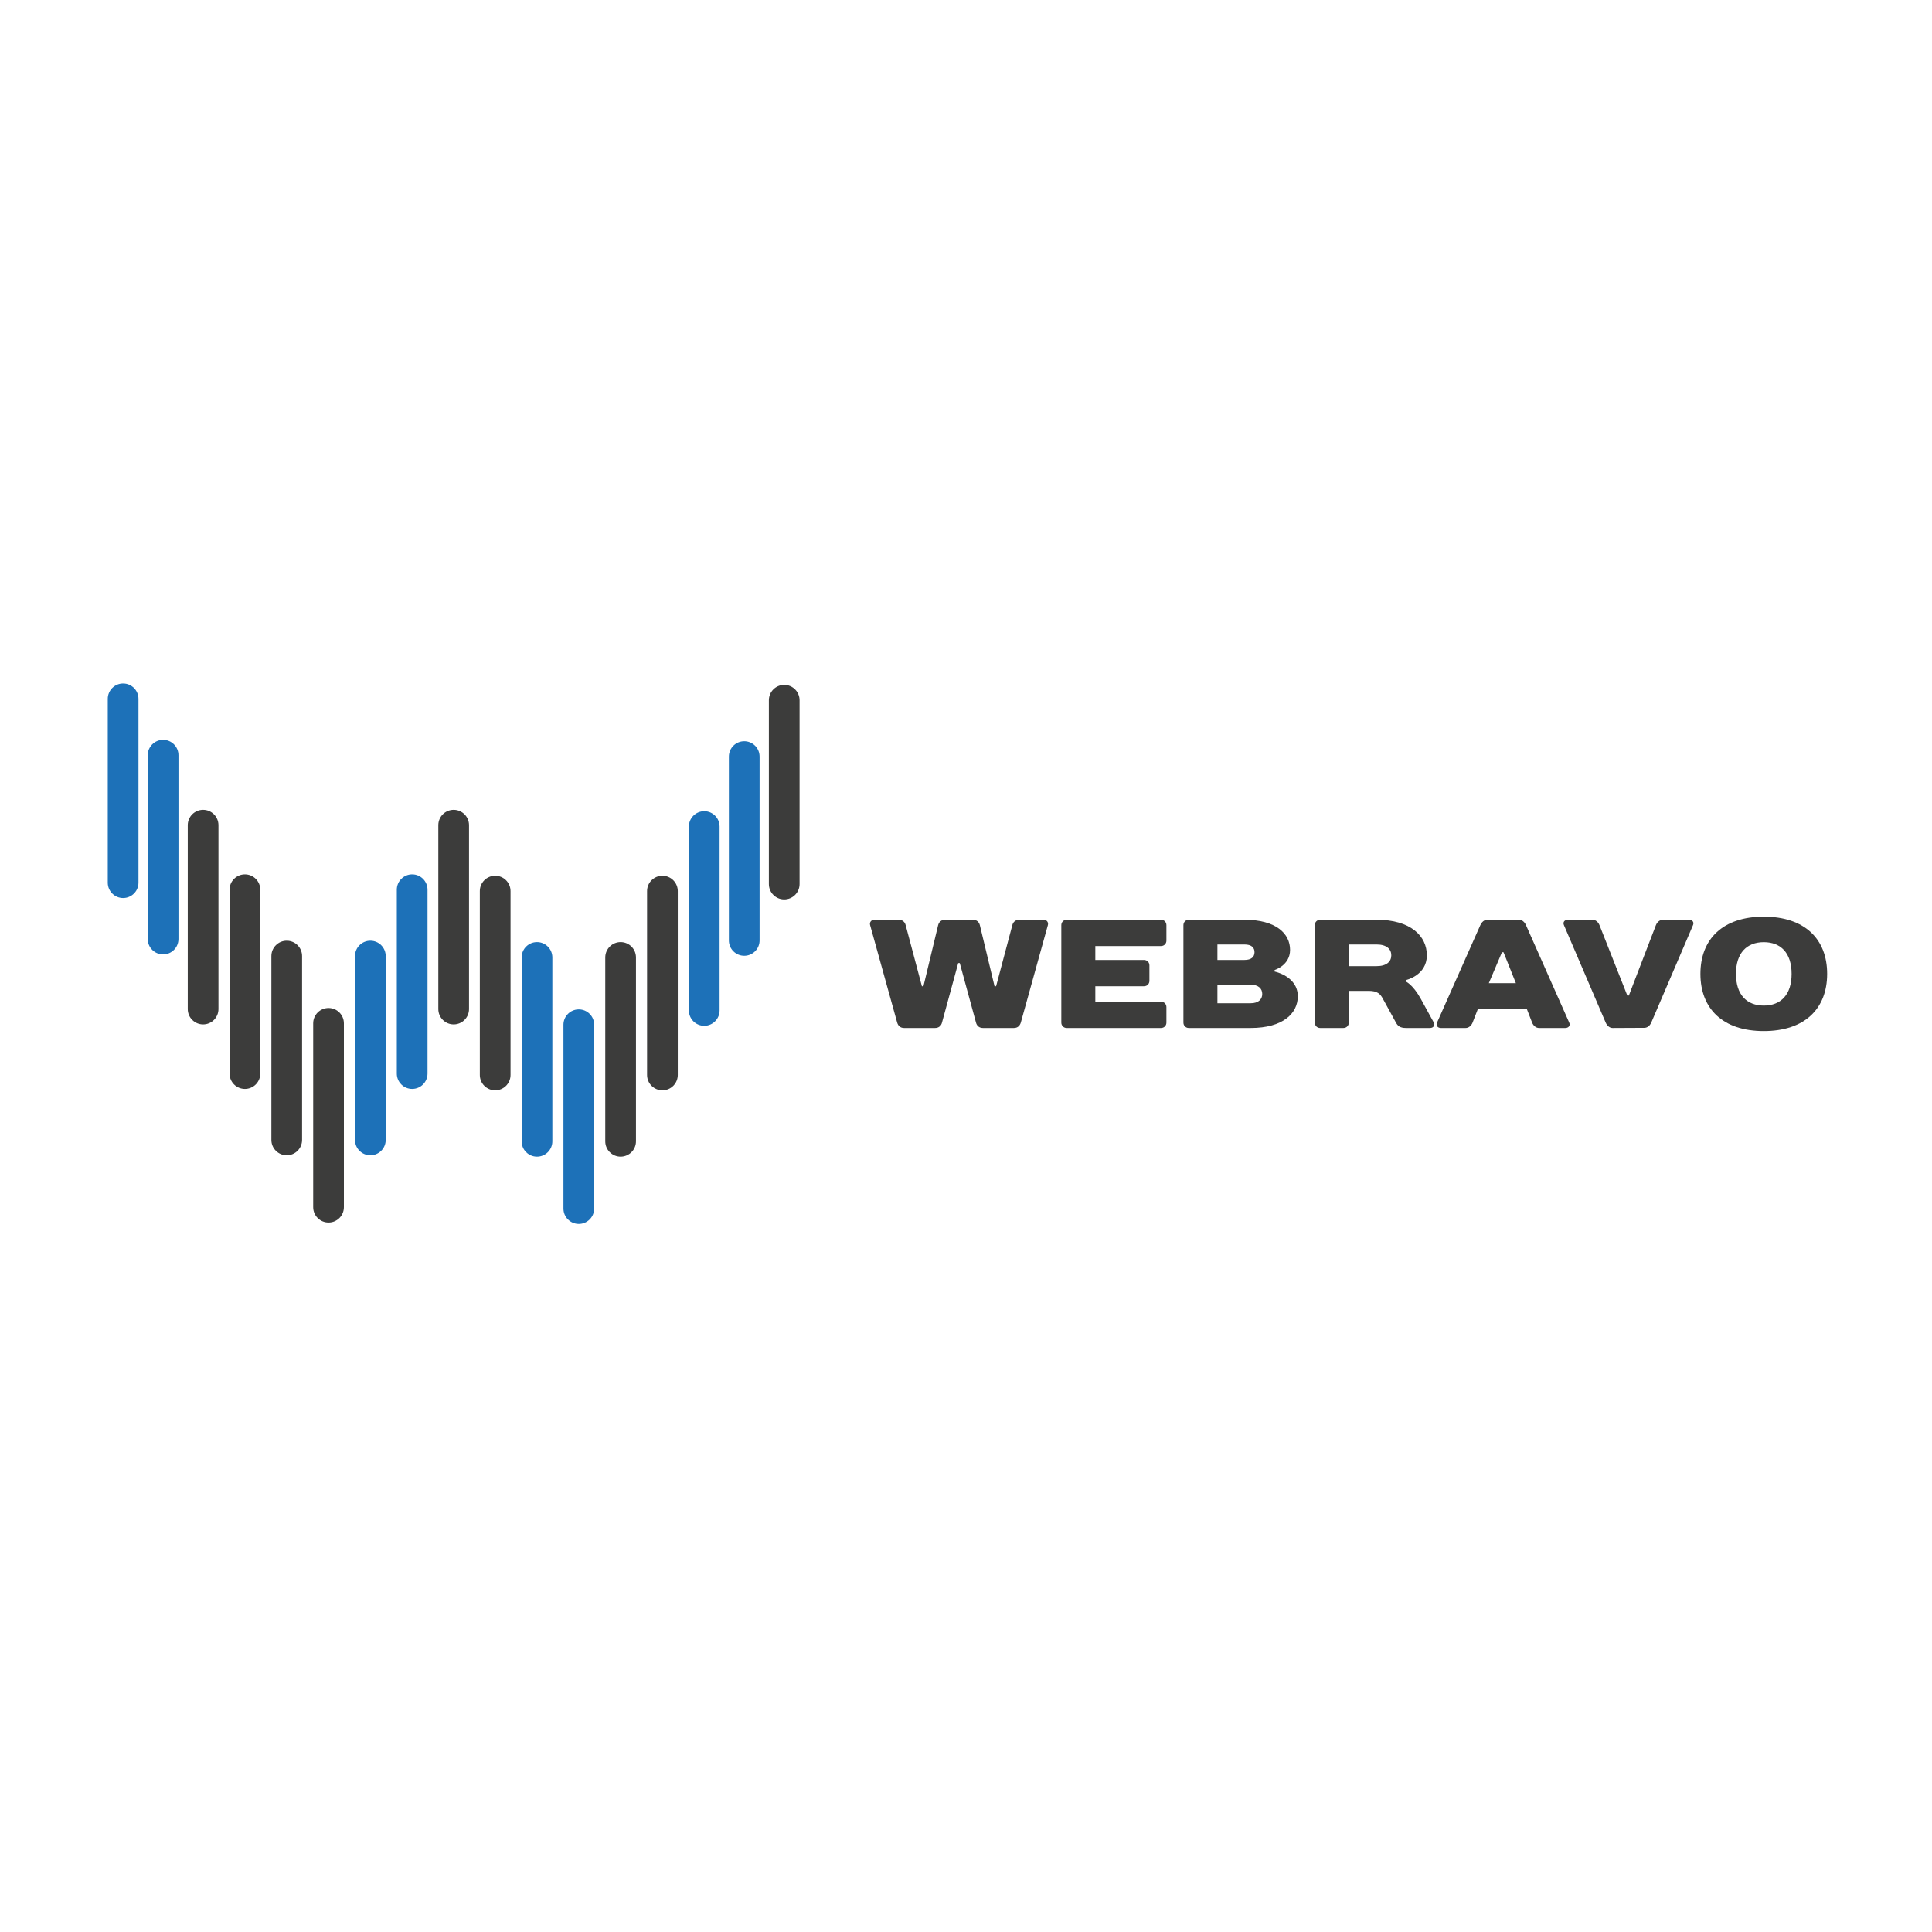
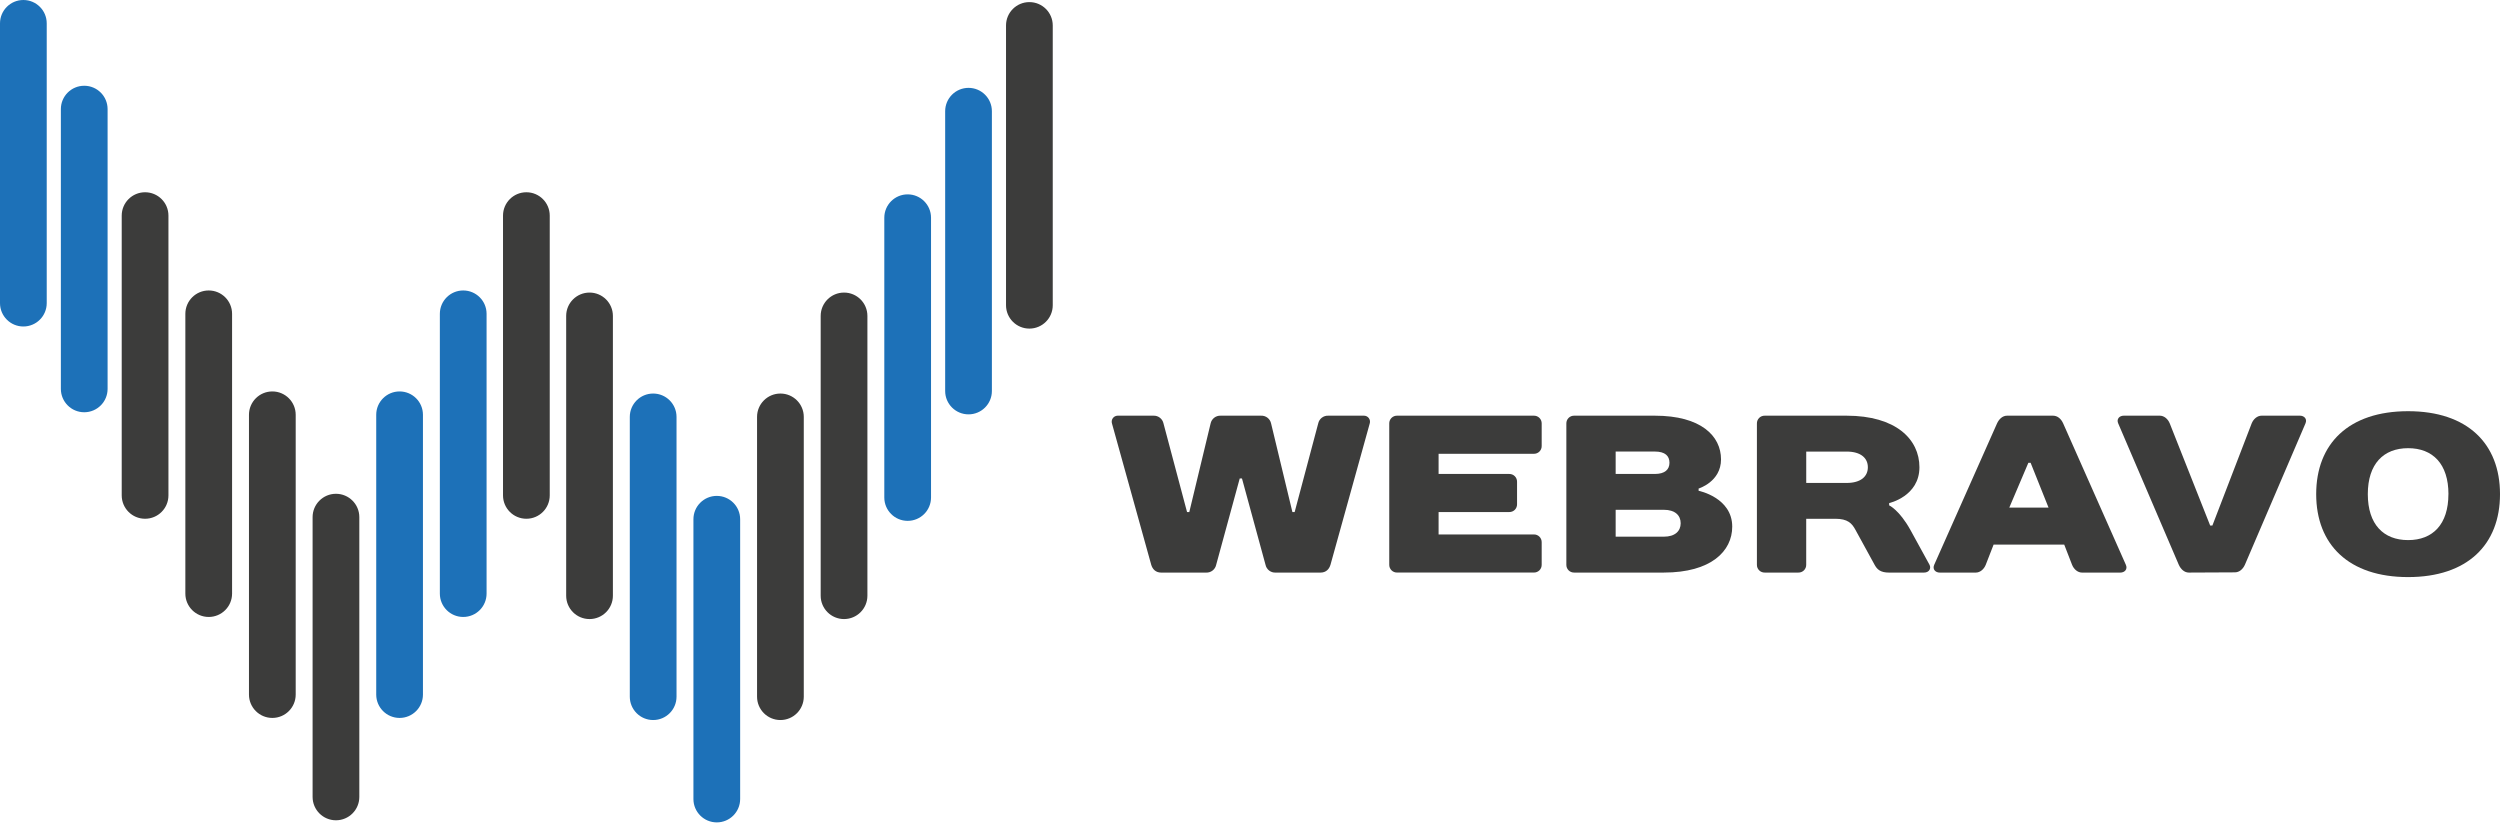
- <svg xmlns="http://www.w3.org/2000/svg" version="1.1" id="Layer_1" x="0px" y="0px" viewBox="0 0 3000 3000" style="enable-background:new 0 0 3000 3000;" xml:space="preserve">
-   <style type="text/css">
- 	.st0{fill:#1D71B8;}
- 	.st1{fill:#3C3C3B;}
- </style>
-   <path class="st0" d="M191.18,1394.48L191.18,1394.48c13.17,0,23.84-10.67,23.84-23.84v-285.48c0-13.17-10.67-23.84-23.84-23.84h0  c-13.17,0-23.84,10.67-23.84,23.84v285.48C167.34,1383.81,178.01,1394.48,191.18,1394.48z" />
-   <path class="st0" d="M253.28,1481.99L253.28,1481.99c13.17,0,23.84-10.67,23.84-23.84v-285.48c0-13.17-10.67-23.84-23.84-23.84h0  c-13.17,0-23.84,10.67-23.84,23.84v285.48C229.44,1471.32,240.12,1481.99,253.28,1481.99z" />
-   <path class="st1" d="M315.38,1590.67L315.38,1590.67c13.17,0,23.84-10.67,23.84-23.84v-285.48c0-13.17-10.67-23.84-23.84-23.84h0  c-13.17,0-23.84,10.67-23.84,23.84v285.48C291.54,1580,302.22,1590.67,315.38,1590.67z" />
-   <path class="st1" d="M380.31,1690.88L380.31,1690.88c13.17,0,23.84-10.67,23.84-23.84v-285.48c0-13.17-10.67-23.84-23.84-23.84h0  c-13.17,0-23.84,10.67-23.84,23.84v285.48C356.47,1680.21,367.14,1690.88,380.31,1690.88z" />
-   <path class="st1" d="M445.23,1793.91L445.23,1793.91c13.17,0,23.84-10.67,23.84-23.84v-285.48c0-13.17-10.67-23.84-23.84-23.84h0  c-13.17,0-23.84,10.67-23.84,23.84v285.48C421.39,1783.24,432.07,1793.91,445.23,1793.91z" />
-   <path class="st1" d="M510.16,1898.35L510.16,1898.35c13.17,0,23.84-10.67,23.84-23.84v-285.48c0-13.17-10.67-23.84-23.84-23.84h0  c-13.17,0-23.84,10.67-23.84,23.84v285.48C486.32,1887.68,496.99,1898.35,510.16,1898.35z" />
-   <path class="st0" d="M575.08,1793.91L575.08,1793.91c13.17,0,23.84-10.67,23.84-23.84v-285.48c0-13.17-10.67-23.84-23.84-23.84l0,0  c-13.17,0-23.84,10.67-23.84,23.84v285.48C551.24,1783.24,561.91,1793.91,575.08,1793.91z" />
-   <path class="st0" d="M640.01,1690.88L640.01,1690.88c13.17,0,23.84-10.67,23.84-23.84v-285.48c0-13.17-10.67-23.84-23.84-23.84h0  c-13.17,0-23.84,10.67-23.84,23.84v285.48C616.17,1680.21,626.84,1690.88,640.01,1690.88z" />
-   <path class="st1" d="M1217.74,1396.64L1217.74,1396.64c-13.17,0-23.84-10.67-23.84-23.84v-285.48c0-13.17,10.67-23.84,23.84-23.84  l0,0c13.17,0,23.84,10.67,23.84,23.84v285.48C1241.58,1385.96,1230.91,1396.64,1217.74,1396.64z" />
-   <path class="st0" d="M1155.64,1484.14L1155.64,1484.14c-13.17,0-23.84-10.67-23.84-23.84v-285.48c0-13.17,10.67-23.84,23.84-23.84  l0,0c13.17,0,23.84,10.67,23.84,23.84v285.48C1179.48,1473.47,1168.8,1484.14,1155.64,1484.14z" />
-   <path class="st0" d="M1093.54,1592.82L1093.54,1592.82c-13.17,0-23.84-10.67-23.84-23.84V1283.5c0-13.17,10.67-23.84,23.84-23.84h0  c13.17,0,23.84,10.67,23.84,23.84v285.48C1117.38,1582.15,1106.7,1592.82,1093.54,1592.82z" />
-   <path class="st1" d="M1028.61,1693.03L1028.61,1693.03c-13.17,0-23.84-10.67-23.84-23.84v-285.48c0-13.17,10.67-23.84,23.84-23.84  l0,0c13.17,0,23.84,10.67,23.84,23.84v285.48C1052.45,1682.36,1041.78,1693.03,1028.61,1693.03z" />
-   <path class="st1" d="M963.69,1796.06L963.69,1796.06c-13.17,0-23.84-10.67-23.84-23.84v-285.48c0-13.17,10.67-23.84,23.84-23.84h0  c13.17,0,23.84,10.67,23.84,23.84v285.48C987.53,1785.39,976.85,1796.06,963.69,1796.06z" />
-   <path class="st0" d="M898.76,1900.51L898.76,1900.51c-13.17,0-23.84-10.67-23.84-23.84v-285.48c0-13.17,10.67-23.84,23.84-23.84h0  c13.17,0,23.84,10.67,23.84,23.84v285.48C922.6,1889.83,911.93,1900.51,898.76,1900.51z" />
-   <path class="st0" d="M833.84,1796.06L833.84,1796.06c-13.17,0-23.84-10.67-23.84-23.84v-285.48c0-13.17,10.67-23.84,23.84-23.84h0  c13.17,0,23.84,10.67,23.84,23.84v285.48C857.68,1785.39,847.01,1796.06,833.84,1796.06z" />
-   <path class="st1" d="M768.91,1693.03L768.91,1693.03c-13.17,0-23.84-10.67-23.84-23.84v-285.48c0-13.17,10.67-23.84,23.84-23.84l0,0  c13.17,0,23.84,10.67,23.84,23.84v285.48C792.75,1682.36,782.08,1693.03,768.91,1693.03z" />
-   <path class="st1" d="M704.46,1590.67L704.46,1590.67c13.17,0,23.84-10.67,23.84-23.84v-285.48c0-13.17-10.67-23.84-23.84-23.84h0  c-13.17,0-23.84,10.67-23.84,23.84v285.48C680.62,1580,691.29,1590.67,704.46,1590.67z" />
-   <g>
-     <path class="st1" d="M1510.73,1428.21c6,0,9.6,3.6,10.8,8.4l22.8,94.8h2.4l25.2-94.8c1.2-4.8,4.8-8.4,10.8-8.4h38.4   c3.6,0,7.44,3.6,6,8.4l-42,151.2c-1.44,4.8-4.8,8.4-10.8,8.4h-48c-6,0-9.6-3.6-10.8-8.4l-25.2-92.4h-2.4l-25.2,92.4   c-1.2,4.8-4.8,8.4-10.8,8.4h-48c-6,0-9.36-3.6-10.8-8.4l-42-151.2c-1.44-4.8,2.4-8.4,6-8.4h38.4c6,0,9.6,3.6,10.8,8.4l25.2,94.8   h2.4l22.8-94.8c1.2-4.8,4.8-8.4,10.8-8.4H1510.73z" />
-     <path class="st1" d="M1811.21,1460.61c0,4.8-3.6,8.4-8.4,8.4h-102v21.6h75.6c4.8,0,8.4,3.6,8.4,8.4v24c0,4.8-3.6,8.4-8.4,8.4h-75.6   v24h102c4.8,0,8.4,3.6,8.4,8.4v24c0,4.8-3.6,8.4-8.4,8.4h-146.4c-4.8,0-8.4-3.6-8.4-8.4v-151.2c0-4.8,3.6-8.4,8.4-8.4h146.4   c4.8,0,8.4,3.6,8.4,8.4V1460.61z" />
-     <path class="st1" d="M1979.21,1506.21v2.4c0,0,36,7.2,36,38.4c0,26.4-22.8,49.2-73.2,49.2h-96c-4.8,0-8.4-3.6-8.4-8.4v-151.2   c0-4.8,3.6-8.4,8.4-8.4h86.4c49.2,0,70.8,21.6,70.8,46.8C2003.21,1499.01,1979.21,1506.21,1979.21,1506.21z M1890.41,1466.61v24h42   c10.8,0,15.6-4.8,15.6-12s-4.56-12-15.6-12H1890.41z M1890.41,1529.01v28.8h51.6c12,0,18-6,18-14.4s-6-14.4-18-14.4H1890.41z" />
-     <path class="st1" d="M2183.21,1524.21c0,0,10.8,4.8,22.8,26.4l20.4,37.2c1.92,3.6,0,8.4-6,8.4h-37.2c-9.6,0-12.96-3.6-15.6-8.4   l-20.4-37.2c-3.84-7.2-8.4-12-21.6-12h-31.2v49.2c0,4.8-3.6,8.4-8.4,8.4h-36c-4.8,0-8.4-3.6-8.4-8.4v-151.2c0-4.8,3.6-8.4,8.4-8.4   h87.6c52.8,0,78,25.2,78,55.2c0,31.2-32.4,38.4-32.4,38.4V1524.21z M2137.61,1500.21c15.6,0,22.8-7.2,22.8-16.8   c0-9.6-7.2-16.8-22.8-16.8h-43.2v33.6H2137.61z" />
-     <path class="st1" d="M2370.64,1566.21h-75.6l-8.4,21.6c-1.92,4.8-6,8.4-10.8,8.4h-38.4c-4.8,0-8.16-3.6-6-8.4l67.2-151.2   c2.16-4.8,6-8.4,10.8-8.4h49.2c4.8,0,8.64,3.36,10.8,8.16l67.2,151.44c2.16,4.8-1.2,8.4-6,8.4h-40.8c-4.8,0-8.88-3.6-10.8-8.4   L2370.64,1566.21z M2311.84,1526.61h42l-19.2-48h-2.4L2311.84,1526.61z" />
-     <path class="st1" d="M2526.88,1545.81h2.4l42-109.2c1.92-4.8,6-8.4,10.8-8.4h40.8c4.8,0,8.16,3.6,6,8.4l-64.8,151.2   c-2.16,4.8-6,8.16-10.8,8.16l-49.2,0.24c-4.8,0-8.64-3.6-10.8-8.4l-64.8-151.2c-2.16-4.8,1.2-8.4,6-8.4h38.4   c4.8,0,8.88,3.6,10.8,8.4L2526.88,1545.81z" />
-     <path class="st1" d="M2837.2,1512.21c0,54-34.8,88.8-98.4,88.8s-98.4-34.8-98.4-88.8c0-54,34.8-88.8,98.4-88.8   S2837.2,1458.21,2837.2,1512.21z M2782,1512.21c0-32.4-16.8-49.2-43.2-49.2c-26.4,0-43.2,16.8-43.2,49.2   c0,32.4,16.8,49.2,43.2,49.2C2765.2,1561.41,2782,1544.61,2782,1512.21z" />
-   </g>
+ <svg xmlns="http://www.w3.org/2000/svg" id="Layer_1" data-name="Layer 1" viewBox="0 0 2790.1 917.83">
+   <defs>
+     <style>.cls-1{fill:#1d71b8;}.cls-2{fill:#3c3c3b;}</style>
+   </defs>
+   <rect class="cls-1" x="82.47" y="948.52" width="52.15" height="364.38" rx="26.07" transform="translate(134.62 1312.9) rotate(180)" />
+   <rect class="cls-1" x="150.39" y="1044.23" width="52.15" height="364.38" rx="26.07" transform="translate(270.47 1504.32) rotate(180)" />
+   <rect class="cls-2" x="218.32" y="1163.09" width="52.15" height="364.38" rx="26.07" transform="translate(406.31 1742.04) rotate(180)" />
+   <rect class="cls-2" x="289.32" y="1272.69" width="52.15" height="364.38" rx="26.07" transform="translate(548.33 1961.24) rotate(-180)" />
+   <rect class="cls-2" x="360.33" y="1385.38" width="52.15" height="364.38" rx="26.07" transform="translate(690.34 2186.62) rotate(180)" />
+   <rect class="cls-2" x="431.34" y="1499.61" width="52.15" height="364.38" rx="26.07" transform="translate(832.36 2415.08) rotate(180)" />
+   <rect class="cls-1" x="502.35" y="1385.38" width="52.15" height="364.38" rx="26.07" transform="translate(974.38 2186.62) rotate(180)" />
+   <rect class="cls-1" x="573.36" y="1272.69" width="52.15" height="364.38" rx="26.07" transform="translate(1116.4 1961.24) rotate(180)" />
+   <rect class="cls-2" x="1122.76" y="2.35" width="52.15" height="364.38" rx="26.07" />
+   <rect class="cls-1" x="1054.84" y="98.06" width="52.15" height="364.38" rx="26.07" />
+   <rect class="cls-1" x="986.92" y="216.92" width="52.15" height="364.38" rx="26.07" />
+   <rect class="cls-2" x="915.91" y="326.52" width="52.15" height="364.38" rx="26.07" />
+   <rect class="cls-2" x="844.9" y="439.21" width="52.15" height="364.38" rx="26.07" />
+   <rect class="cls-1" x="773.89" y="553.44" width="52.15" height="364.38" rx="26.07" />
+   <rect class="cls-1" x="702.88" y="439.21" width="52.15" height="364.38" rx="26.07" />
+   <rect class="cls-2" x="631.87" y="326.52" width="52.15" height="364.38" rx="26.07" />
+   <rect class="cls-2" x="643.85" y="1163.09" width="52.15" height="364.38" rx="26.07" transform="translate(1257.38 1742.04) rotate(180)" />
+   <path class="cls-2" d="M1489.83,1412.44a11,11,0,0,1,11.25,8.75l23.77,98.82h2.5l26.27-98.82a11,11,0,0,1,11.26-8.75h40a6.7,6.7,0,0,1,6.25,8.75l-43.78,157.62c-1.5,5-5,8.75-11.26,8.75h-50a11,11,0,0,1-11.26-8.75l-26.27-96.32h-2.5l-26.27,96.32a11,11,0,0,1-11.26,8.75h-50c-6.26,0-9.76-3.75-11.26-8.75l-43.78-157.62a6.7,6.7,0,0,1,6.25-8.75h40a11,11,0,0,1,11.26,8.75l26.27,98.82h2.5l23.77-98.82a11,11,0,0,1,11.25-8.75Z" transform="translate(-82.47 -948.52)" />
+   <path class="cls-2" d="M1803.05,1446.21a8.55,8.55,0,0,1-8.75,8.76H1688v22.51h78.81a8.55,8.55,0,0,1,8.75,8.76v25a8.54,8.54,0,0,1-8.75,8.75H1688v25H1794.3a8.55,8.55,0,0,1,8.75,8.76v25a8.54,8.54,0,0,1-8.75,8.75H1641.69a8.55,8.55,0,0,1-8.76-8.75V1421.19a8.55,8.55,0,0,1,8.76-8.75H1794.3a8.54,8.54,0,0,1,8.75,8.75Z" transform="translate(-82.47 -948.52)" />
+   <path class="cls-2" d="M1978.18,1493.75v2.5s37.53,7.5,37.53,40c0,27.52-23.77,51.28-76.31,51.28H1839.33a8.54,8.54,0,0,1-8.75-8.75V1421.19a8.54,8.54,0,0,1,8.75-8.75h90.07c51.28,0,73.8,22.51,73.8,48.78C2003.2,1486.24,1978.18,1493.75,1978.18,1493.75Zm-92.57-41.28v25h43.79c11.25,0,16.26-5,16.26-12.51s-4.76-12.5-16.26-12.5Zm0,65v30h53.79c12.51,0,18.77-6.25,18.77-15s-6.26-15-18.77-15Z" transform="translate(-82.47 -948.52)" />
+   <path class="cls-2" d="M2190.83,1512.51s11.26,5,23.77,27.52l21.27,38.78c2,3.75,0,8.75-6.26,8.75h-38.78c-10,0-13.51-3.75-16.26-8.75L2153.31,1540c-4-7.51-8.76-12.51-22.52-12.51h-32.52v51.29a8.55,8.55,0,0,1-8.76,8.75H2052a8.54,8.54,0,0,1-8.75-8.75V1421.19a8.54,8.54,0,0,1,8.75-8.75h91.32c55,0,81.31,26.27,81.31,57.54,0,32.52-33.78,40-33.78,40Zm-47.53-25c16.26,0,23.77-7.5,23.77-17.51s-7.51-17.51-23.77-17.51h-45v35Z" transform="translate(-82.47 -948.52)" />
+   <path class="cls-2" d="M2386.22,1556.29h-78.8l-8.76,22.52c-2,5-6.25,8.75-11.26,8.75h-40c-5,0-8.51-3.75-6.26-8.75l70.05-157.62c2.25-5,6.26-8.75,11.26-8.75h51.29c5,0,9,3.5,11.25,8.5L2455,1578.81c2.26,5-1.25,8.75-6.25,8.75h-42.53c-5,0-9.26-3.75-11.26-8.75ZM2324.93,1515h43.78l-20-50h-2.5Z" transform="translate(-82.47 -948.52)" />
+   <path class="cls-2" d="M2549.09,1535h2.51l43.78-113.83c2-5,6.25-8.75,11.26-8.75h42.53c5,0,8.5,3.75,6.25,8.75l-67.55,157.62c-2.25,5-6.25,8.5-11.25,8.5l-51.29.25c-5,0-9-3.75-11.26-8.75l-67.55-157.62c-2.25-5,1.25-8.75,6.26-8.75h40c5,0,9.26,3.75,11.26,8.75Z" transform="translate(-82.47 -948.52)" />
+   <path class="cls-2" d="M2872.58,1500c0,56.29-36.28,92.57-102.58,92.57s-102.57-36.28-102.57-92.57,36.28-92.57,102.57-92.57S2872.58,1443.71,2872.58,1500Zm-57.54,0c0-33.77-17.52-51.29-45-51.29s-45,17.52-45,51.29,17.51,51.29,45,51.29S2815,1533.77,2815,1500Z" transform="translate(-82.47 -948.52)" />
</svg>
